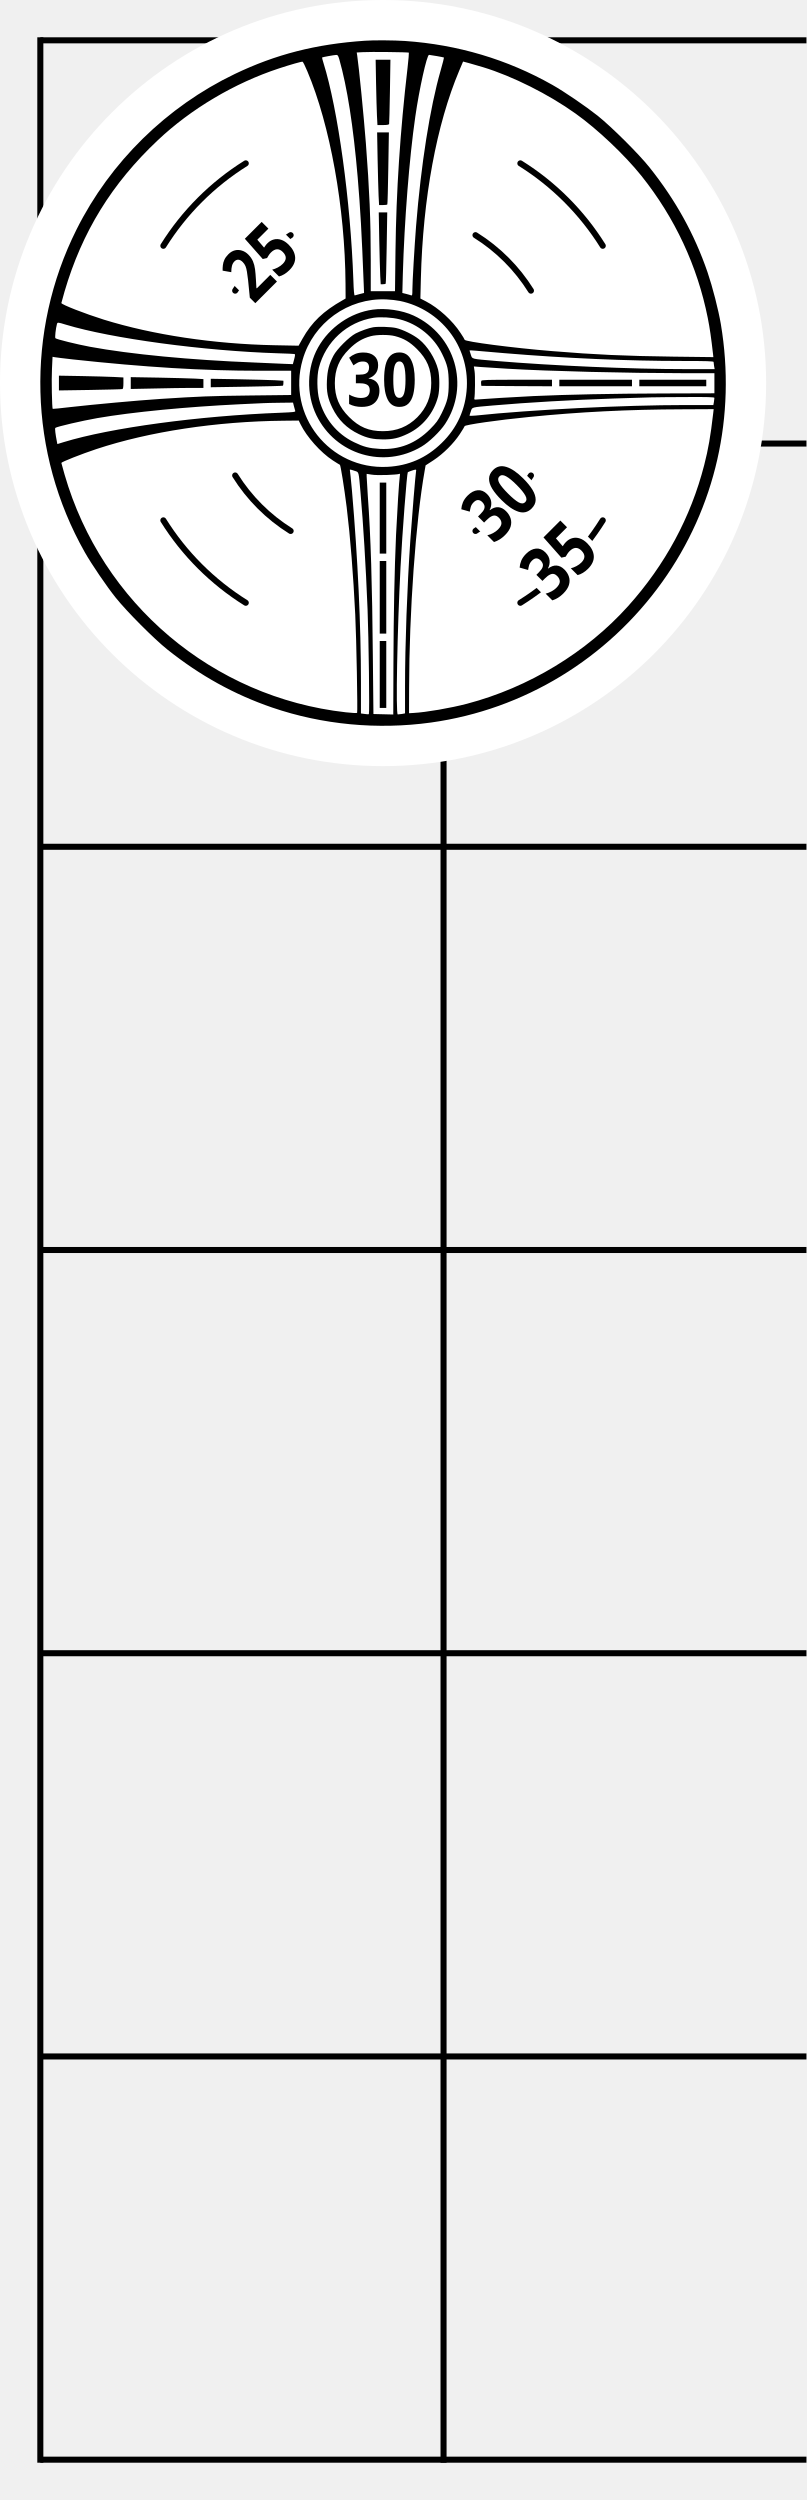
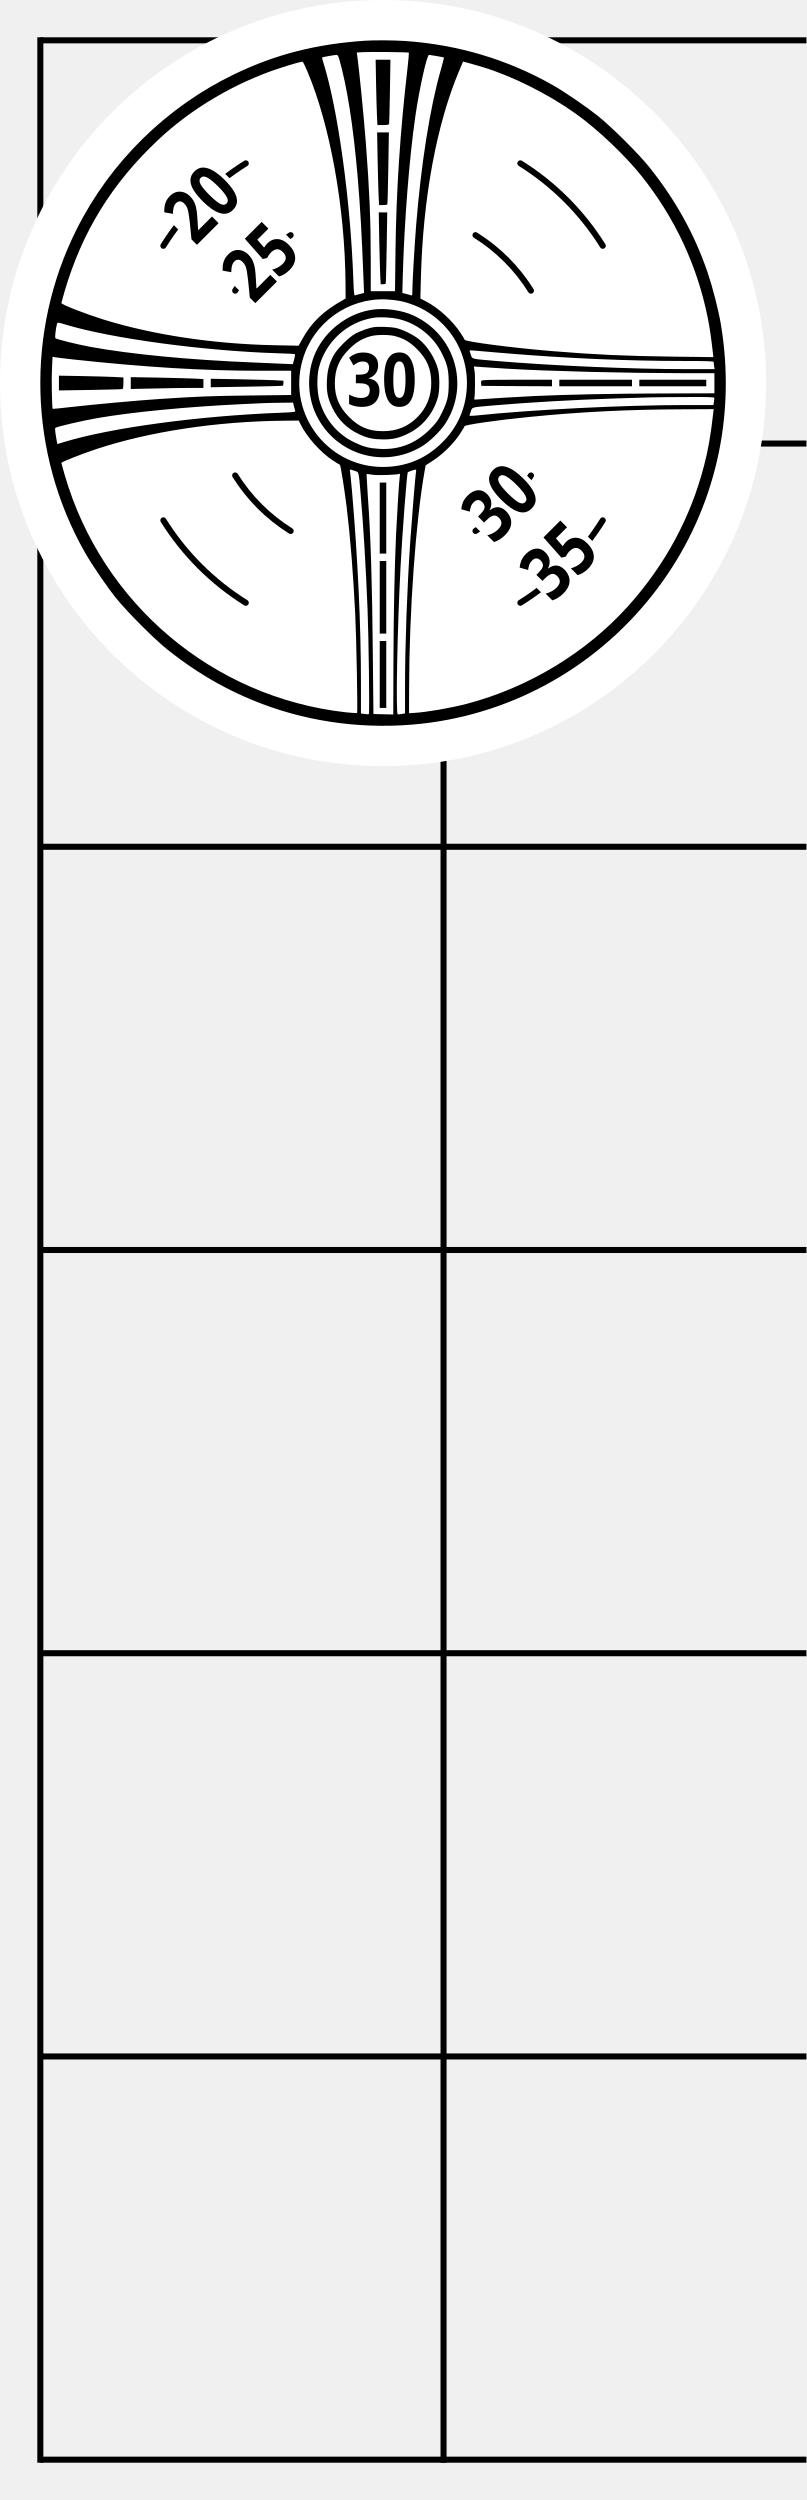
<svg xmlns="http://www.w3.org/2000/svg" xmlns:xlink="http://www.w3.org/1999/xlink" width="200mm" height="620mm" viewBox="0 0 200 620" version="1.1" id="svg8">
  <defs id="defs2" />
  <g id="layer1" transform="translate(0,323)">
    <path style="fill:none;stroke:#000000;stroke-width:1.5;stroke-linecap:butt;stroke-linejoin:miter;stroke-miterlimit:4;stroke-dasharray:none;stroke-opacity:1" d="M 10,287 H 200" id="path41" />
    <use x="0" y="0" xlink:href="#path41" id="use848" transform="translate(0,-100)" width="100%" height="100%" />
    <use x="0" y="0" xlink:href="#path41" id="use852" transform="translate(0,-200)" width="100%" height="100%" />
    <use x="0" y="0" xlink:href="#path41" id="use854" transform="translate(0,-300)" width="100%" height="100%" />
    <use x="0" y="0" xlink:href="#path41" id="use856" transform="translate(0,-400)" width="100%" height="100%" />
    <use x="0" y="0" xlink:href="#path41" id="use858" transform="translate(0,-500)" width="100%" height="100%" />
    <use x="0" y="0" xlink:href="#path41" id="use860" transform="translate(0,-600)" width="100%" height="100%" />
    <path style="fill:none;stroke:#000000;stroke-width:1.5;stroke-linecap:butt;stroke-linejoin:miter;stroke-miterlimit:4;stroke-dasharray:none;stroke-opacity:1" d="m 10,-313.75 v 601.5" id="path862" />
    <use x="0" y="0" xlink:href="#path862" id="use864" transform="translate(100)" width="100%" height="100%" />
    <circle style="opacity:1;fill:#ffffff;fill-opacity:1;fill-rule:nonzero;stroke:none;stroke-width:2;stroke-linecap:round;stroke-linejoin:round;stroke-miterlimit:4;stroke-dasharray:none;stroke-dashoffset:0;stroke-opacity:1;paint-order:markers stroke fill" id="path17" cx="95" cy="-228" r="95" />
    <path id="path354" style="fill:#000000;stroke:none;stroke-width:0.035" d="m 94.175,-155.74 v 8.3 h 0.81 0.81 v -8.3 -8.3 h -0.81 -0.81 z m 0,-19.131 v 9.009 h 0.81 0.81 v -9.009 -9.009 h -0.81 -0.81 z m 0,-19.637 v 8.806 h 0.81 0.81 v -8.806 -8.806 h -0.81 -0.81 z m 64.378,-33.505 v 0.81 h 8.3 8.3 v -0.81 -0.81 h -8.3 -8.3 z m -19.84,0 v 0.81 h 9.009 9.009 v -0.81 -0.81 h -9.009 -9.009 z m -19.354,-0.526 c -0.061,0.162 -0.081,0.506 -0.041,0.769 l 0.061,0.466 8.766,0.061 8.746,0.04 v -0.81 -0.81 h -8.705 c -7.369,0 -8.725,0.041 -8.827,0.283 z m -67.091,0.526 v 1.053 l 8.867,-0.142 c 4.859,-0.081 8.908,-0.182 9.009,-0.243 0.081,-0.041 0.142,-0.344 0.142,-0.668 v -0.567 l -2.065,-0.121 c -1.154,-0.061 -5.203,-0.162 -9.009,-0.243 l -6.944,-0.121 z m -19.84,0.02 v 1.458 l 5.932,-0.121 c 3.239,-0.081 7.308,-0.142 9.009,-0.142 h 3.077 v -1.093 -1.093 l -2.065,-0.121 c -1.154,-0.061 -5.203,-0.162 -9.009,-0.243 l -6.944,-0.121 z m -17.815,-0.02 v 1.842 l 7.754,-0.121 c 4.251,-0.081 7.855,-0.162 7.997,-0.223 0.162,-0.041 0.243,-0.526 0.243,-1.478 v -1.397 l -2.267,-0.121 c -1.255,-0.061 -4.859,-0.162 -7.997,-0.223 l -5.729,-0.101 z m 77.942,-13.827 c -1.053,0.162 -3.178,0.931 -4.353,1.539 -1.62,0.85 -4.656,3.887 -5.507,5.507 -1.113,2.146 -1.498,3.624 -1.62,6.175 -0.121,2.814 0.202,4.413 1.356,6.782 1.458,2.976 3.583,5.081 6.579,6.499 2.065,0.992 3.543,1.296 5.972,1.316 2.49,0 3.907,-0.324 6.175,-1.417 3.685,-1.761 6.418,-5.122 7.49,-9.232 0.405,-1.599 0.405,-5.081 0,-6.681 -0.729,-2.794 -2.632,-5.81 -4.717,-7.49 -1.437,-1.154 -3.988,-2.409 -5.709,-2.814 -1.215,-0.283 -4.413,-0.385 -5.668,-0.182 z m 5.365,2.186 c 2.207,0.567 3.725,1.458 5.486,3.219 2.51,2.51 3.543,4.94 3.543,8.422 0,3.34 -1.154,6.175 -3.462,8.503 -2.348,2.328 -5.081,3.442 -8.523,3.442 -3.502,0 -5.871,-0.992 -8.402,-3.523 -2.47,-2.47 -3.523,-4.98 -3.523,-8.381 0,-3.421 1.073,-5.992 3.543,-8.442 1.721,-1.721 3.28,-2.652 5.385,-3.219 1.458,-0.385 4.454,-0.405 5.952,-0.02 z m -5.446,-6.559 c -5.547,0.749 -10.79,4.373 -13.584,9.373 -2.814,5.041 -2.976,11.56 -0.425,16.823 4.778,9.798 16.702,13.361 26.075,7.774 1.883,-1.113 4.596,-3.725 5.851,-5.628 6.195,-9.454 2.531,-22.087 -7.814,-26.865 -2.834,-1.316 -6.944,-1.923 -10.102,-1.478 z m 6.66,2.409 c 4.535,1.154 8.503,4.393 10.527,8.604 1.336,2.733 1.599,3.988 1.62,7.187 0,3.3 -0.283,4.494 -1.741,7.49 -0.911,1.822 -1.296,2.348 -2.895,3.968 -3.543,3.543 -7.592,5.142 -12.471,4.879 -2.612,-0.142 -4.008,-0.506 -6.377,-1.66 -4.251,-2.045 -7.389,-5.891 -8.624,-10.527 -0.567,-2.146 -0.628,-5.851 -0.101,-7.895 1.66,-6.499 7.025,-11.418 13.584,-12.43 1.68,-0.263 4.616,-0.101 6.478,0.385 z m -5.081,-19.698 c 0.081,3.765 0.182,7.774 0.243,8.908 l 0.121,2.085 h 0.567 c 0.324,0 0.628,-0.061 0.668,-0.162 0.061,-0.081 0.162,-4.089 0.243,-8.908 l 0.142,-8.746 h -1.053 -1.053 z m -0.405,-19.941 c 0.081,3.705 0.182,7.774 0.243,9.009 l 0.121,2.288 h 0.972 c 0.547,0 1.032,-0.061 1.073,-0.162 0.061,-0.081 0.162,-4.13 0.243,-9.009 l 0.142,-8.847 h -1.458 -1.458 z m -0.385,-18.929 c 0.061,3.219 0.162,6.863 0.223,8.098 l 0.121,2.288 h 1.397 c 0.951,0 1.437,-0.081 1.498,-0.263 0.041,-0.121 0.121,-3.765 0.202,-8.098 l 0.121,-7.835 h -1.842 -1.822 z m -2.733,-10.527 c -12.228,0.83 -22.148,3.381 -32.29,8.24 -16.924,8.118 -30.893,21.844 -39.254,38.566 -12.673,25.306 -11.904,55.45 2.065,80.088 1.64,2.895 5.405,8.442 7.652,11.236 2.774,3.462 9.535,10.244 12.835,12.876 8.138,6.478 16.52,11.114 25.933,14.353 12.471,4.272 26.176,5.567 39.436,3.725 23.038,-3.219 43.728,-15.811 57.353,-34.902 13.179,-18.443 18.321,-41.096 14.515,-63.872 -0.607,-3.583 -2.045,-9.191 -3.32,-12.936 -3.239,-9.414 -7.875,-17.795 -14.353,-25.933 -2.632,-3.32 -9.434,-10.082 -12.876,-12.835 -2.814,-2.247 -8.381,-6.053 -11.236,-7.652 -11.195,-6.337 -23.524,-10.001 -36.541,-10.892 -2.713,-0.182 -7.774,-0.223 -9.92,-0.061 z m 10.871,2.956 c 0.041,0.061 -0.101,1.721 -0.324,3.725 -1.842,15.791 -2.814,30.65 -2.996,45.409 l -0.121,10.021 h -2.996 -3.016 v -7.693 c 0,-9.819 -0.324,-17.41 -1.215,-29.051 -0.526,-6.802 -1.741,-19.03 -2.146,-21.702 l -0.121,-0.749 1.498,-0.081 c 1.863,-0.121 11.296,0 11.438,0.121 z m -17.269,1.599 c 1.964,6.903 3.482,16.52 4.575,29.314 0.668,7.976 0.992,13.665 1.498,26.642 l 0.081,2.045 -1.053,0.263 c -0.567,0.142 -1.134,0.304 -1.255,0.344 -0.142,0.061 -0.263,-1.134 -0.344,-3.786 -0.688,-19.577 -3.806,-42.331 -7.41,-53.851 -0.223,-0.709 -0.385,-1.336 -0.344,-1.377 0.101,-0.081 2.935,-0.607 3.502,-0.628 0.364,-0.02 0.486,0.162 0.749,1.032 z m 24.192,-0.749 c 0.931,0.162 1.741,0.324 1.782,0.364 0.041,0.041 -0.344,1.478 -0.83,3.219 -2.632,9.151 -4.859,23.261 -6.094,38.627 -0.385,5 -0.911,13.807 -0.911,15.771 0,1.275 -0.041,1.458 -0.324,1.356 -0.182,-0.081 -0.749,-0.223 -1.255,-0.364 l -0.911,-0.223 0.121,-4.676 c 0.385,-13.179 1.599,-28.747 3.097,-39.092 0.972,-6.762 2.854,-15.285 3.401,-15.285 0.121,0 0.992,0.142 1.923,0.304 z m -32.108,3.765 c 5.648,13.321 9.353,33.869 9.474,52.717 l 0.02,3.644 -0.668,0.385 c -4.879,2.753 -7.713,5.466 -10.021,9.576 l -0.972,1.741 -6.094,-0.121 c -14.981,-0.304 -30.023,-2.571 -42.19,-6.337 -4.656,-1.458 -10.547,-3.745 -10.547,-4.13 0,-0.081 0.364,-1.356 0.79,-2.854 4.332,-14.779 11.742,-26.784 23.099,-37.493 8.26,-7.814 19.07,-14.212 30.083,-17.835 2.895,-0.952 5.588,-1.721 5.851,-1.66 0.121,0.041 0.648,1.093 1.174,2.369 z m 43.566,-1.012 c 7.308,2.227 16.277,6.721 22.978,11.519 5.405,3.846 12.167,10.264 16.277,15.386 8.341,10.426 13.928,22.411 16.499,35.327 0.506,2.551 0.83,4.838 1.316,9.09 l 0.061,0.587 -9.839,-0.121 c -12.268,-0.162 -19.354,-0.486 -30.185,-1.377 -9.738,-0.79 -21.662,-2.348 -21.662,-2.814 0,-0.081 -0.445,-0.85 -1.012,-1.68 -1.964,-3.037 -5.486,-6.235 -8.584,-7.835 l -1.377,-0.709 0.121,-4.919 c 0.506,-20.022 3.887,-38.262 9.515,-51.603 l 0.952,-2.247 1.458,0.385 c 0.81,0.223 2.369,0.668 3.482,1.012 z m -20.569,57.98 c 10.122,2.126 17.086,11.155 16.56,21.439 -0.283,5.385 -2.389,10.062 -6.256,13.807 -3.765,3.685 -8.199,5.628 -13.442,5.891 -14.293,0.749 -25.022,-12.795 -21.014,-26.581 2.632,-9.151 11.296,-15.386 20.771,-14.941 1.073,0.041 2.591,0.223 3.381,0.385 z m -82.902,5.871 c 11.276,3.421 34.173,6.519 52.656,7.106 2.126,0.061 3.948,0.142 4.089,0.182 0.162,0.061 0.142,0.405 -0.101,1.296 l -0.324,1.215 -2.146,-0.081 c -1.174,-0.061 -4.494,-0.202 -7.389,-0.324 -15.851,-0.628 -30.711,-2.045 -40.793,-3.907 -3.239,-0.607 -8.28,-1.842 -8.563,-2.126 -0.162,-0.162 0.081,-2.409 0.385,-3.523 0.142,-0.445 0.223,-0.445 2.186,0.162 z m 108.936,7.086 c 15.123,1.255 30.266,1.923 43.89,1.923 6.134,0 7.835,0.061 7.835,0.243 0,0.142 0.061,0.607 0.121,1.012 l 0.142,0.769 h -7.065 c -13.645,0 -33.12,-0.85 -47.15,-2.024 -6.316,-0.547 -5.871,-0.425 -6.256,-1.559 -0.182,-0.526 -0.324,-0.992 -0.324,-1.032 0,-0.061 0.668,-0.041 1.478,0.041 0.79,0.081 4.11,0.364 7.329,0.628 z m -107.398,1.518 c 18.159,1.964 32.452,2.834 46.563,2.834 h 7.794 v 3.016 2.996 l -10.224,0.121 c -9.94,0.121 -12.45,0.223 -22.168,0.85 -5.83,0.385 -16.661,1.377 -22.35,2.024 -2.389,0.283 -4.373,0.486 -4.393,0.445 -0.182,-0.182 -0.324,-7.369 -0.182,-9.92 l 0.142,-2.996 0.547,0.101 c 0.283,0.061 2.207,0.283 4.272,0.526 z m 108.005,2.328 c 10.527,0.628 29.314,1.093 44.295,1.113 h 7.025 v 2.49 2.49 l -12.795,0.041 c -12.693,0.041 -23.443,0.263 -32.047,0.648 -3.907,0.182 -13.24,0.749 -14.374,0.871 -0.263,0.02 -0.385,-0.061 -0.324,-0.263 0.182,-0.81 0.243,-5.709 0.061,-6.762 l -0.182,-1.194 1.741,0.142 c 0.952,0.061 3.927,0.263 6.6,0.425 z m 51.32,7.227 c 0,0.142 -0.061,0.607 -0.121,1.012 l -0.142,0.769 h -6.903 c -15.224,0 -38.303,1.154 -52.089,2.612 -0.81,0.081 -1.478,0.081 -1.478,0.02 0,-0.081 0.142,-0.547 0.324,-1.053 0.364,-1.093 0,-0.992 5.547,-1.478 8.665,-0.749 19.556,-1.377 29.861,-1.721 8.928,-0.304 9.576,-0.324 17.775,-0.364 5.668,-0.041 7.227,0.02 7.227,0.202 z m -104.28,2.065 c 0.121,0.486 0.263,1.012 0.324,1.174 0.101,0.263 -0.425,0.324 -3.482,0.445 -20.427,0.769 -42.352,3.745 -53.932,7.288 l -1.579,0.486 -0.101,-0.526 c -0.385,-1.943 -0.547,-3.34 -0.405,-3.482 0.304,-0.304 6.701,-1.782 10.406,-2.429 8.827,-1.518 22.046,-2.794 35.428,-3.442 2.51,-0.121 5.061,-0.243 5.668,-0.263 0.607,-0.041 2.531,-0.081 4.272,-0.101 l 3.178,-0.041 z m 103.976,1.782 c -0.648,5.628 -1.215,8.887 -2.227,12.815 -3.32,12.957 -9.677,24.739 -18.848,34.962 -10.345,11.519 -24.678,20.204 -39.963,24.233 -4.11,1.073 -10.163,2.126 -13.321,2.288 l -1.073,0.061 0.02,-6.276 c 0.02,-18.787 1.66,-41.582 3.867,-53.911 l 0.223,-1.275 1.964,-1.275 c 2.45,-1.62 4.96,-4.13 6.519,-6.478 0.648,-0.992 1.194,-1.883 1.194,-1.964 0,-0.344 8.3,-1.539 15.993,-2.288 12.531,-1.255 24.597,-1.862 38.121,-1.903 l 7.652,-0.04 z m -102.336,2.693 c 1.518,3.118 4.96,6.984 7.997,8.968 0.891,0.567 1.68,1.073 1.761,1.093 0.182,0.081 1.073,5.648 1.68,10.487 0.911,7.47 1.64,16.783 2.126,26.622 0.304,6.215 0.628,24.253 0.466,24.415 -0.101,0.081 -1.336,0.02 -2.794,-0.142 -32.999,-3.705 -60.531,-26.986 -69.763,-58.993 -0.425,-1.498 -0.79,-2.794 -0.79,-2.854 0,-0.243 5.041,-2.227 8.705,-3.442 13.098,-4.332 29.78,-6.863 46.401,-7.025 l 3.765,-0.041 z m 13.422,11.56 c 1.093,0.364 0.972,-0.041 1.458,5.446 0.688,7.997 1.296,17.775 1.741,28.849 0.283,7.207 0.526,25.933 0.324,26.055 -0.081,0.041 -0.547,0.02 -1.053,-0.061 l -0.911,-0.121 v -7.733 c 0,-14.171 -0.79,-30.812 -2.227,-47.494 -0.243,-2.612 -0.466,-4.879 -0.506,-5.021 -0.121,-0.324 0.041,-0.304 1.174,0.081 z m 15.224,0.121 c -0.121,0.587 -1.012,11.216 -1.417,17.066 -0.79,11.56 -1.316,25.954 -1.316,36.258 v 6.701 l -0.749,0.142 c -0.425,0.061 -0.891,0.121 -1.053,0.121 -0.526,0 -0.121,-20.953 0.688,-36.541 0.445,-8.604 1.579,-23.302 1.802,-23.524 0.101,-0.101 1.64,-0.648 1.903,-0.648 0.162,-0.02 0.223,0.142 0.142,0.425 z m -7.288,0.911 c 1.458,-0.061 2.794,-0.162 2.996,-0.243 0.324,-0.142 0.364,-0.081 0.263,0.526 -0.162,0.931 -0.668,8.948 -0.931,14.556 -0.385,8.725 -0.607,19.415 -0.648,31.946 l -0.041,12.612 -2.47,-0.061 -2.45,-0.061 -0.142,-13.969 c -0.162,-18.342 -0.526,-30.205 -1.255,-40.165 -0.142,-2.267 -0.283,-4.413 -0.283,-4.778 v -0.648 l 1.174,0.182 c 0.628,0.121 2.348,0.162 3.786,0.101 z" />
    <path style="opacity:1;fill:none;fill-opacity:1;fill-rule:nonzero;stroke:#000000;stroke-width:1.5;stroke-linecap:round;stroke-linejoin:round;stroke-miterlimit:4;stroke-dasharray:none;stroke-dashoffset:0;stroke-opacity:1;paint-order:markers stroke fill" id="path972" d="m 117.919,-264.678 a 43.25,43.25 0 0 1 13.759,13.759" />
    <path id="circle974" style="opacity:1;fill:none;fill-opacity:1;fill-rule:nonzero;stroke:#000000;stroke-width:1.5;stroke-linecap:round;stroke-linejoin:round;stroke-miterlimit:4;stroke-dasharray:none;stroke-dashoffset:0;stroke-opacity:1;paint-order:markers stroke fill" d="m 129.047,-282.487 a 64.25,64.25 0 0 1 20.44,20.44" />
    <path d="m 58.322,-250.919 a 43.25,43.25 0 0 1 13.759,-13.759" id="path1019" style="opacity:1;fill:none;fill-opacity:1;fill-rule:nonzero;stroke:#000000;stroke-width:1.5;stroke-linecap:round;stroke-linejoin:round;stroke-miterlimit:4;stroke-dasharray:none;stroke-dashoffset:0;stroke-opacity:1;paint-order:markers stroke fill" />
    <path d="m 40.513,-262.047 a 64.25,64.25 0 0 1 20.44,-20.44" style="opacity:1;fill:none;fill-opacity:1;fill-rule:nonzero;stroke:#000000;stroke-width:1.5;stroke-linecap:round;stroke-linejoin:round;stroke-miterlimit:4;stroke-dasharray:none;stroke-dashoffset:0;stroke-opacity:1;paint-order:markers stroke fill" id="path1021" />
    <path style="opacity:1;fill:none;fill-opacity:1;fill-rule:nonzero;stroke:#000000;stroke-width:1.5;stroke-linecap:round;stroke-linejoin:round;stroke-miterlimit:4;stroke-dasharray:none;stroke-dashoffset:0;stroke-opacity:1;paint-order:markers stroke fill" id="path1023" d="M 72.081,-191.322 A 43.25,43.25 0 0 1 58.322,-205.081" />
    <path id="path1025" style="opacity:1;fill:none;fill-opacity:1;fill-rule:nonzero;stroke:#000000;stroke-width:1.5;stroke-linecap:round;stroke-linejoin:round;stroke-miterlimit:4;stroke-dasharray:none;stroke-dashoffset:0;stroke-opacity:1;paint-order:markers stroke fill" d="M 60.953,-173.513 A 64.25,64.25 0 0 1 40.513,-193.953" />
    <path d="m 131.678,-205.081 a 43.25,43.25 0 0 1 -13.759,13.759" id="path1027" style="opacity:1;fill:none;fill-opacity:1;fill-rule:nonzero;stroke:#000000;stroke-width:1.5;stroke-linecap:round;stroke-linejoin:round;stroke-miterlimit:4;stroke-dasharray:none;stroke-dashoffset:0;stroke-opacity:1;paint-order:markers stroke fill" />
    <path d="m 149.487,-193.953 a 64.25,64.25 0 0 1 -20.44,20.44" style="opacity:1;fill:none;fill-opacity:1;fill-rule:nonzero;stroke:#000000;stroke-width:1.5;stroke-linecap:round;stroke-linejoin:round;stroke-miterlimit:4;stroke-dasharray:none;stroke-dashoffset:0;stroke-opacity:1;paint-order:markers stroke fill" id="path1029" />
    <text xml:space="preserve" style="font-style:normal;font-variant:normal;font-weight:bold;font-stretch:normal;font-size:16.729px;line-height:1000;font-family:'Tlwg Typewriter';-inkscape-font-specification:'Tlwg Typewriter Bold';letter-spacing:0px;word-spacing:0px;fill:#000000;fill-opacity:1;stroke:none;stroke-width:0.265" x="94.464" y="-202.347" id="text1083" transform="scale(0.9103436,1.098486)">
      <tspan id="tspan1081" x="94.464" y="-202.347" style="font-style:normal;font-variant:normal;font-weight:bold;font-stretch:normal;font-family:'Tlwg Typewriter';-inkscape-font-specification:'Tlwg Typewriter Bold';letter-spacing:0px;stroke-width:0.265">30</tspan>
    </text>
    <g id="g1148" transform="rotate(-45,108.8187,-123.4152)">
      <rect y="-171" x="164" height="12" width="18" id="rect1139" style="opacity:1;fill:#ffffff;fill-opacity:1;fill-rule:nonzero;stroke:none;stroke-width:1.5;stroke-linecap:round;stroke-linejoin:round;stroke-miterlimit:4;stroke-dasharray:none;stroke-dashoffset:0;stroke-opacity:1;paint-order:markers stroke fill" />
      <text xml:space="preserve" style="font-style:normal;font-variant:normal;font-weight:bold;font-stretch:normal;font-size:16.729px;line-height:1000;font-family:'Tlwg Typewriter';-inkscape-font-specification:'Tlwg Typewriter Bold';letter-spacing:0px;word-spacing:0px;fill:#000000;fill-opacity:1;stroke:none;stroke-width:0.265" x="180.146" y="-144.996" id="text1143" transform="scale(0.9103436,1.098486)">
        <tspan id="tspan1141" x="180.146" y="-144.996" style="font-style:normal;font-variant:normal;font-weight:bold;font-stretch:normal;font-family:'Tlwg Typewriter';-inkscape-font-specification:'Tlwg Typewriter Bold';letter-spacing:0px;stroke-width:0.265">30</tspan>
      </text>
    </g>
    <g transform="rotate(-45,133.5182,-133.6461)" id="g1156">
      <rect style="opacity:1;fill:#ffffff;fill-opacity:1;fill-rule:nonzero;stroke:none;stroke-width:1.5;stroke-linecap:round;stroke-linejoin:round;stroke-miterlimit:4;stroke-dasharray:none;stroke-dashoffset:0;stroke-opacity:1;paint-order:markers stroke fill" id="rect1150" width="18" height="12" x="164" y="-171" />
      <text transform="scale(0.9103436,1.098486)" id="text1154" y="-144.996" x="180.146" style="font-style:normal;font-variant:normal;font-weight:bold;font-stretch:normal;font-size:16.729px;line-height:1000;font-family:'Tlwg Typewriter';-inkscape-font-specification:'Tlwg Typewriter Bold';letter-spacing:0px;word-spacing:0px;fill:#000000;fill-opacity:1;stroke:none;stroke-width:0.265" xml:space="preserve">
        <tspan style="font-style:normal;font-variant:normal;font-weight:bold;font-stretch:normal;font-family:'Tlwg Typewriter';-inkscape-font-specification:'Tlwg Typewriter Bold';letter-spacing:0px;stroke-width:0.265" y="-144.996" x="180.146" id="tspan1152">35</tspan>
      </text>
    </g>
    <g id="g1164" transform="rotate(-45,7.085857,-81.27611)">
      <rect y="-171" x="164" height="12" width="18" id="rect1158" style="opacity:1;fill:#ffffff;fill-opacity:1;fill-rule:nonzero;stroke:none;stroke-width:1.5;stroke-linecap:round;stroke-linejoin:round;stroke-miterlimit:4;stroke-dasharray:none;stroke-dashoffset:0;stroke-opacity:1;paint-order:markers stroke fill" />
      <text xml:space="preserve" style="font-style:normal;font-variant:normal;font-weight:bold;font-stretch:normal;font-size:16.729px;line-height:1000;font-family:'Tlwg Typewriter';-inkscape-font-specification:'Tlwg Typewriter Bold';letter-spacing:0px;word-spacing:0px;fill:#000000;fill-opacity:1;stroke:none;stroke-width:0.265" x="180.146" y="-144.996" id="text1162" transform="scale(0.9103436,1.098486)">
        <tspan id="tspan1160" x="180.146" y="-144.996" style="font-style:normal;font-variant:normal;font-weight:bold;font-stretch:normal;font-family:'Tlwg Typewriter';-inkscape-font-specification:'Tlwg Typewriter Bold';letter-spacing:0px;stroke-width:0.265">25</tspan>
      </text>
    </g>
+     <g transform="rotate(-45,-17.61367,-71.04522)" id="g1180">
+       <rect style="opacity:1;fill:#ffffff;fill-opacity:1;fill-rule:nonzero;stroke:none;stroke-width:1.5;stroke-linecap:round;stroke-linejoin:round;stroke-miterlimit:4;stroke-dasharray:none;stroke-dashoffset:0;stroke-opacity:1;paint-order:markers stroke fill" id="rect1174" width="18" height="12" x="164" y="-171" />
+       <text transform="scale(0.9103436,1.098486)" id="text1178" y="-144.996" x="180.146" style="font-style:normal;font-variant:normal;font-weight:bold;font-stretch:normal;font-size:16.729px;line-height:1000;font-family:'Tlwg Typewriter';-inkscape-font-specification:'Tlwg Typewriter Bold';letter-spacing:0px;word-spacing:0px;fill:#000000;fill-opacity:1;stroke:none;stroke-width:0.265" xml:space="preserve">
+         <tspan style="font-style:normal;font-variant:normal;font-weight:bold;font-stretch:normal;font-family:'Tlwg Typewriter';-inkscape-font-specification:'Tlwg Typewriter Bold';letter-spacing:0px;stroke-width:0.265" y="-144.996" x="180.146" id="tspan1176">20</tspan>
+       </text>
+     </g>
  </g>
</svg>
